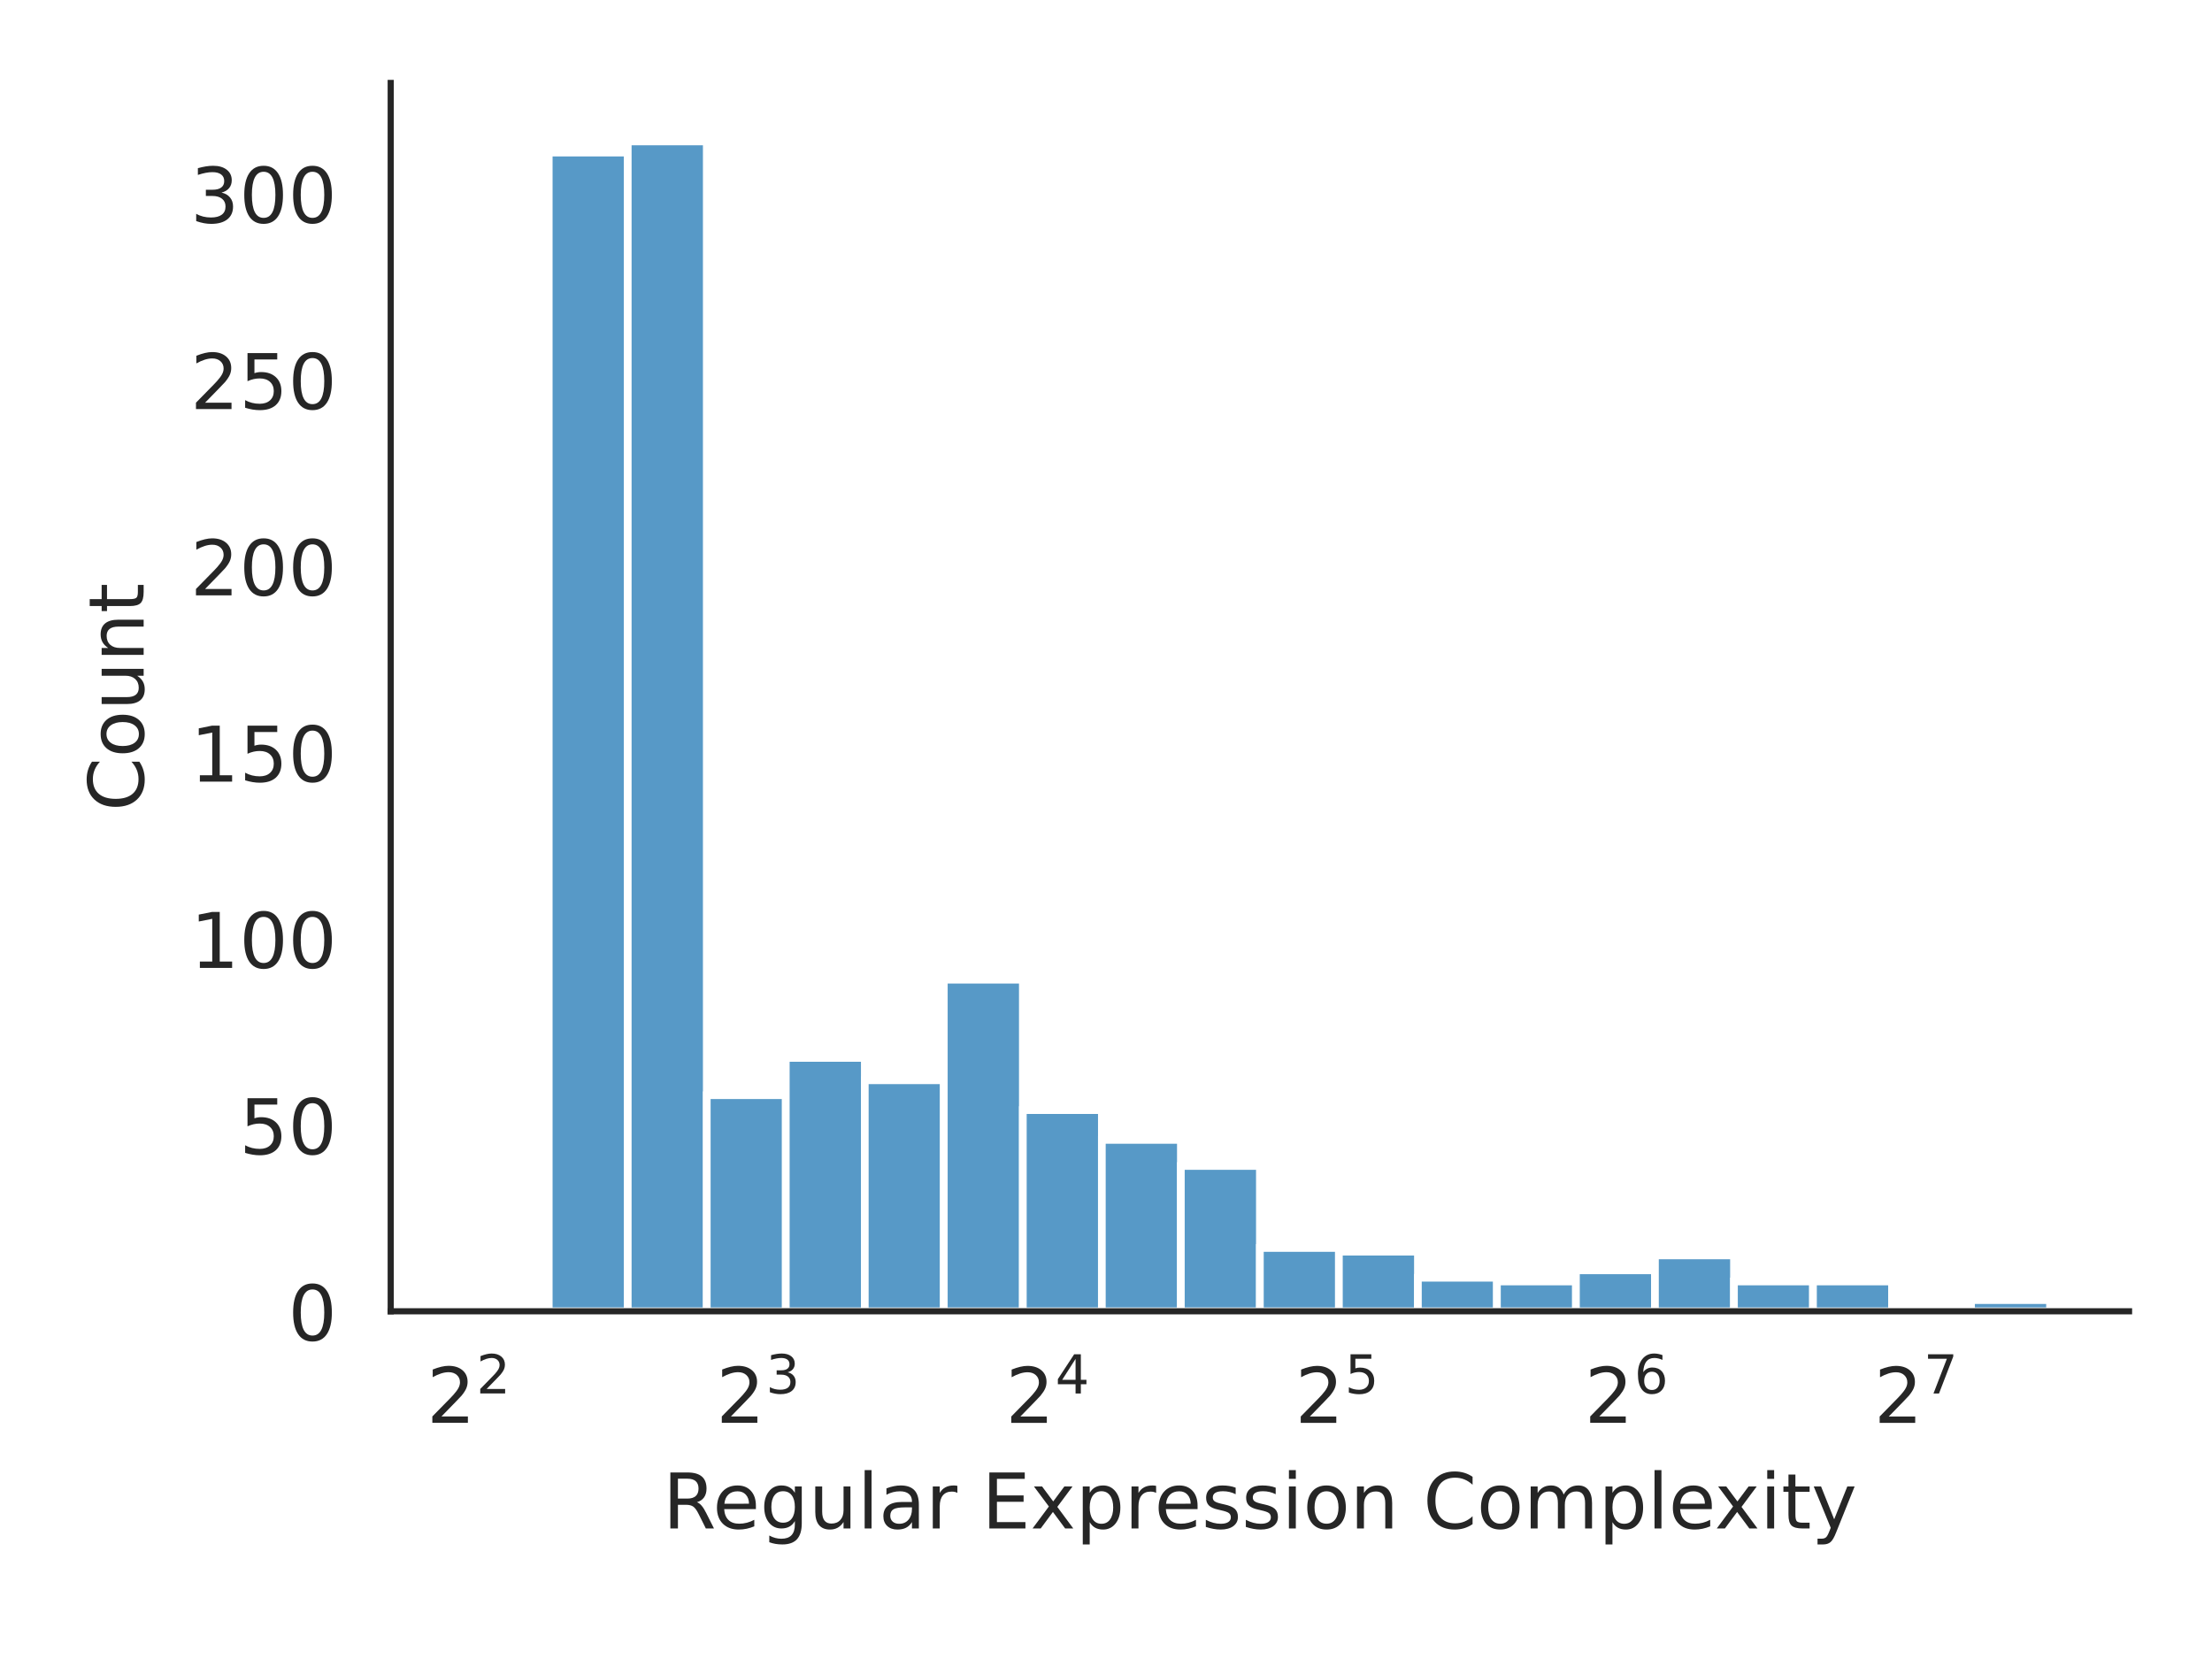
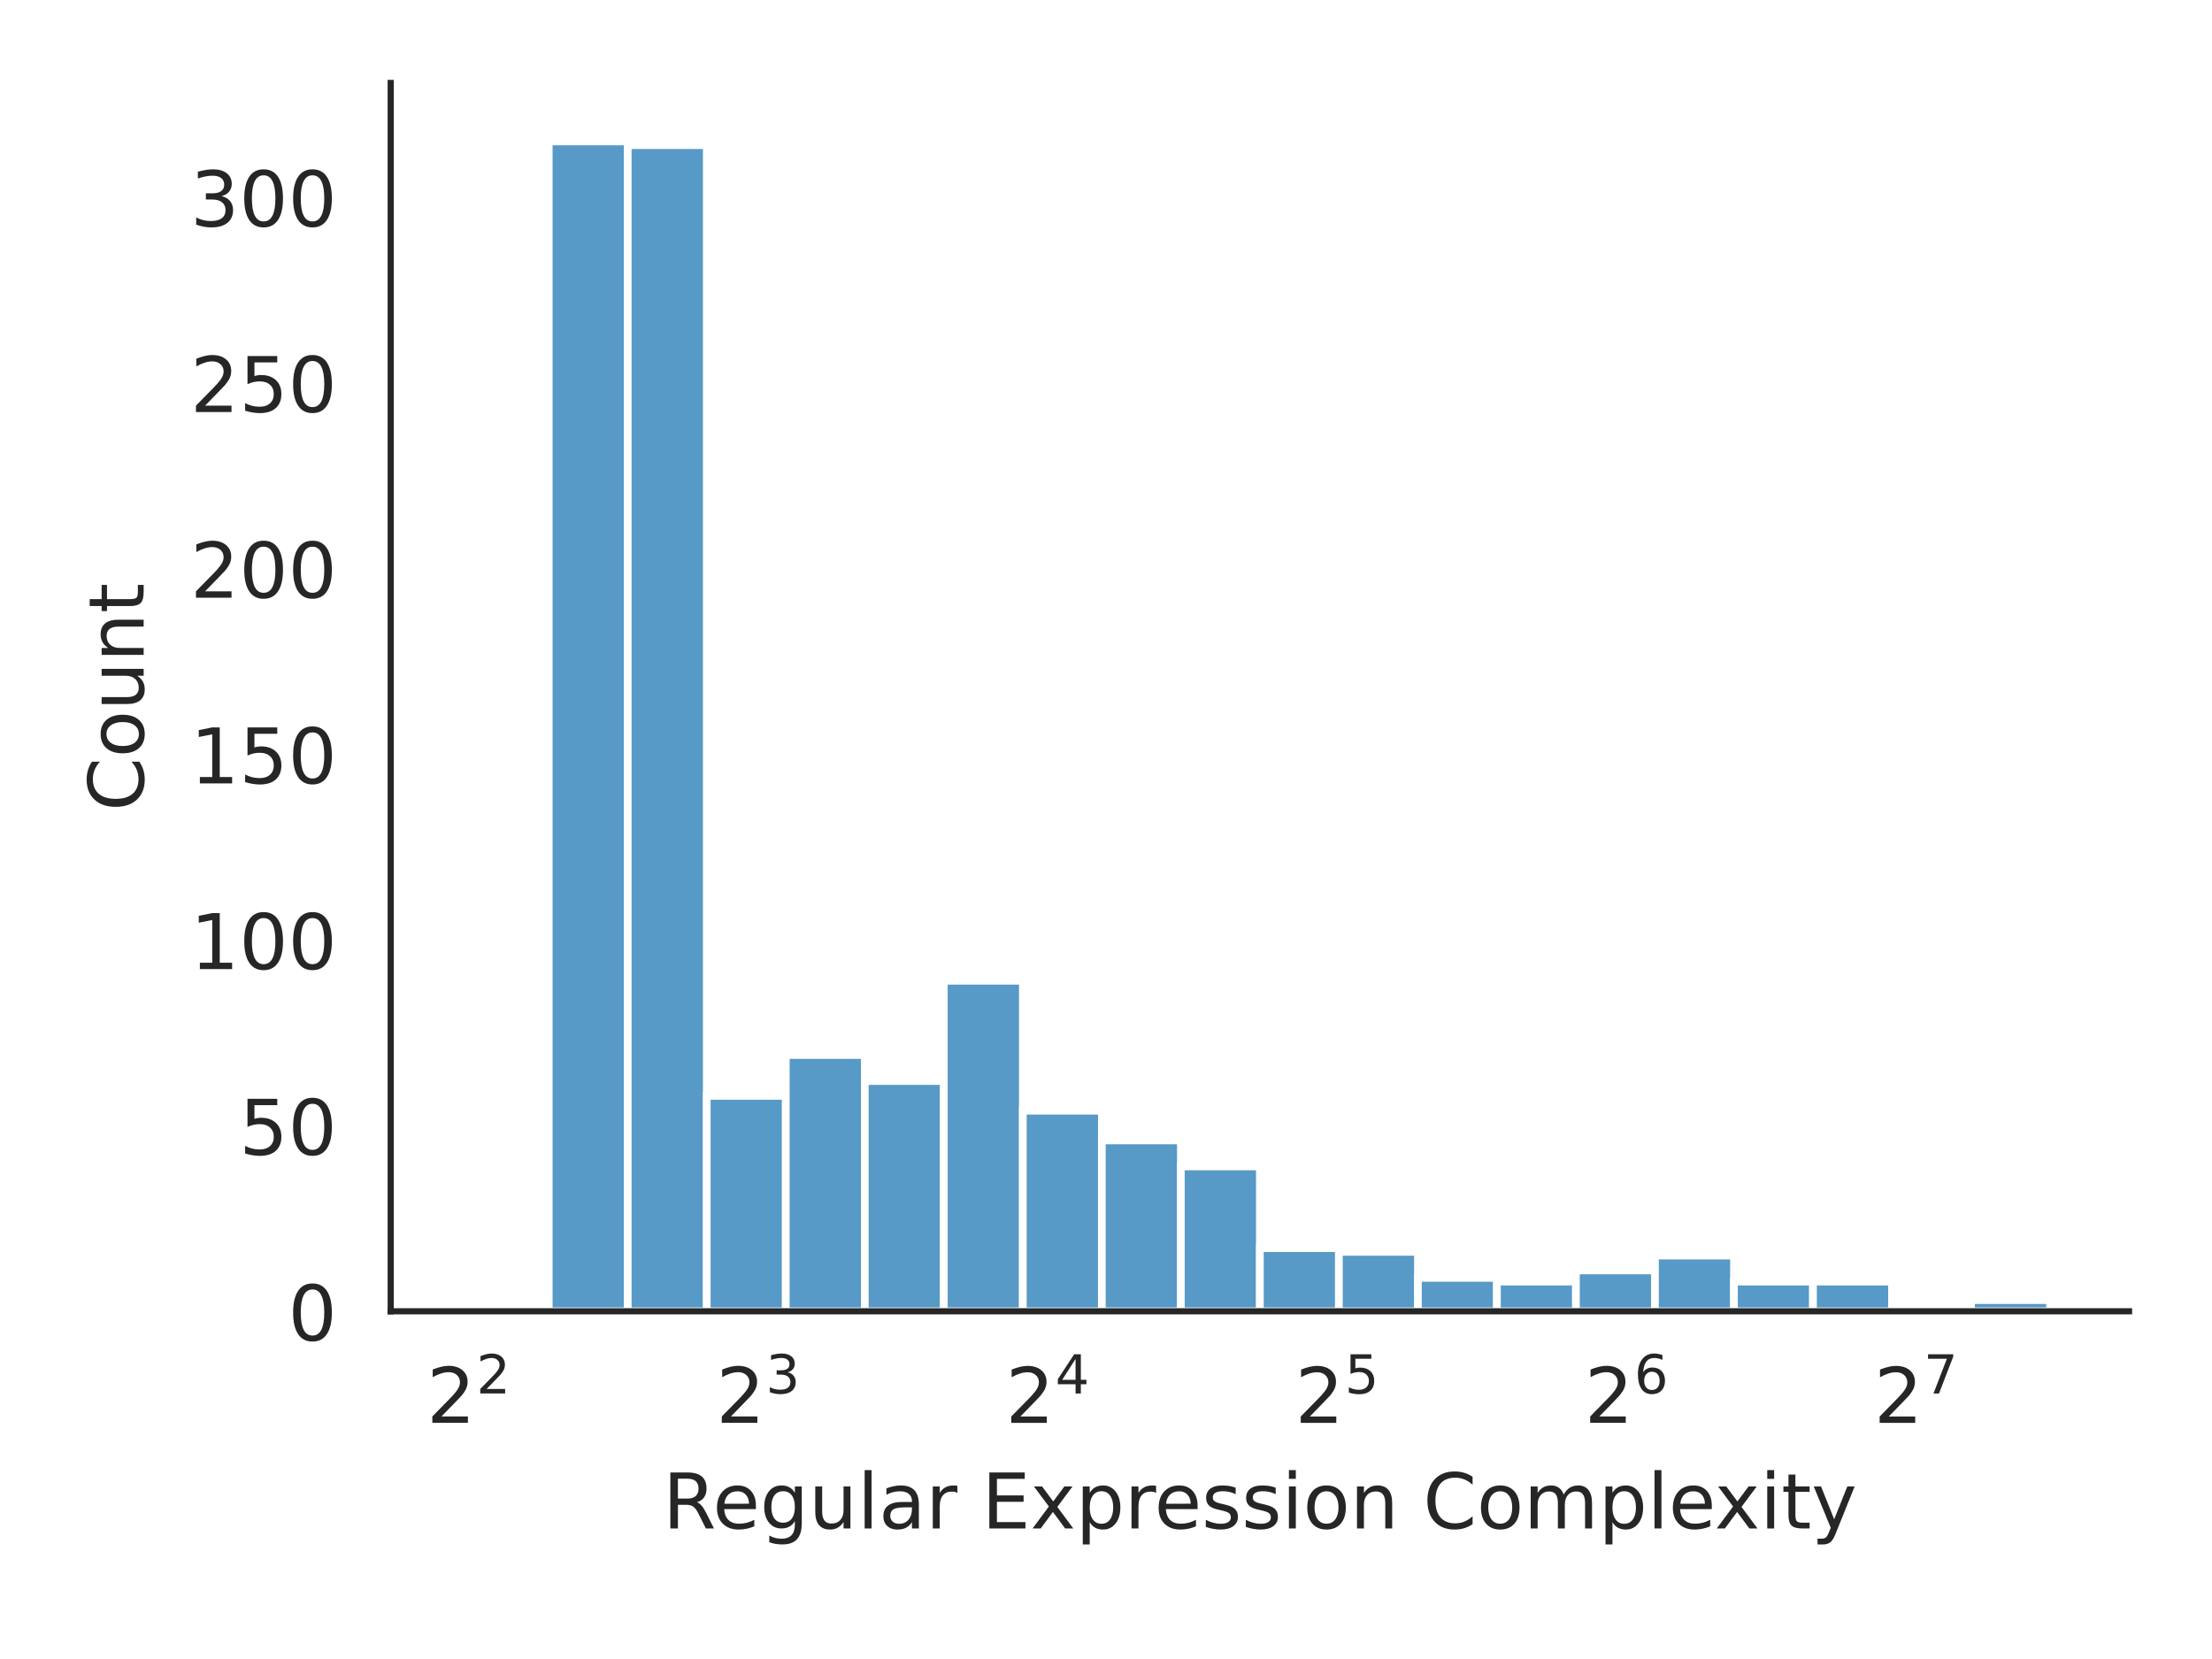
<svg xmlns="http://www.w3.org/2000/svg" xmlns:xlink="http://www.w3.org/1999/xlink" width="288pt" height="216pt" viewBox="0 0 288 216" version="1.1">
  <defs>
    <style type="text/css">*{stroke-linejoin: round; stroke-linecap: butt}</style>
  </defs>
  <g id="figure_1">
    <g id="patch_1">
      <path d="M 0 216  L 288 216  L 288 0  L 0 0  z " style="fill: #ffffff" />
    </g>
    <g id="axes_1">
      <g id="patch_2">
        <path d="M 50.87 170.728  L 277.2 170.728  L 277.2 10.8  L 50.87 10.8  z " style="fill: #ffffff" />
      </g>
      <g id="matplotlib.axis_1">
        <g id="xtick_1">
          <g id="text_1">
            <g style="fill: #262626" transform="translate(55.55773 185.3264)scale(0.1 -0.1)">
              <defs>
                <path id="DejaVuSans-32" d="M 1228 531  L 3431 531  L 3431 0  L 469 0  L 469 531  Q 828 903 1448 1529  Q 2069 2156 2228 2338  Q 2531 2678 2651 2914  Q 2772 3150 2772 3378  Q 2772 3750 2511 3984  Q 2250 4219 1831 4219  Q 1534 4219 1204 4116  Q 875 4013 500 3803  L 500 4441  Q 881 4594 1212 4672  Q 1544 4750 1819 4750  Q 2544 4750 2975 4387  Q 3406 4025 3406 3419  Q 3406 3131 3298 2873  Q 3191 2616 2906 2266  Q 2828 2175 2409 1742  Q 1991 1309 1228 531  z " transform="scale(0.015625)" />
              </defs>
              <use xlink:href="#DejaVuSans-32" transform="translate(0 0.765625)" />
              <use xlink:href="#DejaVuSans-32" transform="translate(64.58008 39.04688)scale(0.7)" />
            </g>
          </g>
        </g>
        <g id="xtick_2">
          <g id="text_2">
            <g style="fill: #262626" transform="translate(93.24563 185.3264)scale(0.1 -0.1)">
              <defs>
                <path id="DejaVuSans-33" d="M 2597 2516  Q 3050 2419 3304 2112  Q 3559 1806 3559 1356  Q 3559 666 3084 287  Q 2609 -91 1734 -91  Q 1441 -91 1130 -33  Q 819 25 488 141  L 488 750  Q 750 597 1062 519  Q 1375 441 1716 441  Q 2309 441 2620 675  Q 2931 909 2931 1356  Q 2931 1769 2642 2001  Q 2353 2234 1838 2234  L 1294 2234  L 1294 2753  L 1863 2753  Q 2328 2753 2575 2939  Q 2822 3125 2822 3475  Q 2822 3834 2567 4026  Q 2313 4219 1838 4219  Q 1578 4219 1281 4162  Q 984 4106 628 3988  L 628 4550  Q 988 4650 1302 4700  Q 1616 4750 1894 4750  Q 2613 4750 3031 4423  Q 3450 4097 3450 3541  Q 3450 3153 3228 2886  Q 3006 2619 2597 2516  z " transform="scale(0.015625)" />
              </defs>
              <use xlink:href="#DejaVuSans-32" transform="translate(0 0.765625)" />
              <use xlink:href="#DejaVuSans-33" transform="translate(64.58008 39.04688)scale(0.7)" />
            </g>
          </g>
        </g>
        <g id="xtick_3">
          <g id="text_3">
            <g style="fill: #262626" transform="translate(130.9335 185.3264)scale(0.1 -0.1)">
              <defs>
                <path id="DejaVuSans-34" d="M 2419 4116  L 825 1625  L 2419 1625  L 2419 4116  z M 2253 4666  L 3047 4666  L 3047 1625  L 3713 1625  L 3713 1100  L 3047 1100  L 3047 0  L 2419 0  L 2419 1100  L 313 1100  L 313 1709  L 2253 4666  z " transform="scale(0.015625)" />
              </defs>
              <use xlink:href="#DejaVuSans-32" transform="translate(0 0.684375)" />
              <use xlink:href="#DejaVuSans-34" transform="translate(64.58008 38.96563)scale(0.7)" />
            </g>
          </g>
        </g>
        <g id="xtick_4">
          <g id="text_4">
            <g style="fill: #262626" transform="translate(168.6214 185.3264)scale(0.1 -0.1)">
              <defs>
                <path id="DejaVuSans-35" d="M 691 4666  L 3169 4666  L 3169 4134  L 1269 4134  L 1269 2991  Q 1406 3038 1543 3061  Q 1681 3084 1819 3084  Q 2600 3084 3056 2656  Q 3513 2228 3513 1497  Q 3513 744 3044 326  Q 2575 -91 1722 -91  Q 1428 -91 1123 -41  Q 819 9 494 109  L 494 744  Q 775 591 1075 516  Q 1375 441 1709 441  Q 2250 441 2565 725  Q 2881 1009 2881 1497  Q 2881 1984 2565 2268  Q 2250 2553 1709 2553  Q 1456 2553 1204 2497  Q 953 2441 691 2322  L 691 4666  z " transform="scale(0.015625)" />
              </defs>
              <use xlink:href="#DejaVuSans-32" transform="translate(0 0.684375)" />
              <use xlink:href="#DejaVuSans-35" transform="translate(64.58008 38.96563)scale(0.7)" />
            </g>
          </g>
        </g>
        <g id="xtick_5">
          <g id="text_5">
            <g style="fill: #262626" transform="translate(206.3094 185.3264)scale(0.1 -0.1)">
              <defs>
                <path id="DejaVuSans-36" d="M 2113 2584  Q 1688 2584 1439 2293  Q 1191 2003 1191 1497  Q 1191 994 1439 701  Q 1688 409 2113 409  Q 2538 409 2786 701  Q 3034 994 3034 1497  Q 3034 2003 2786 2293  Q 2538 2584 2113 2584  z M 3366 4563  L 3366 3988  Q 3128 4100 2886 4159  Q 2644 4219 2406 4219  Q 1781 4219 1451 3797  Q 1122 3375 1075 2522  Q 1259 2794 1537 2939  Q 1816 3084 2150 3084  Q 2853 3084 3261 2657  Q 3669 2231 3669 1497  Q 3669 778 3244 343  Q 2819 -91 2113 -91  Q 1303 -91 875 529  Q 447 1150 447 2328  Q 447 3434 972 4092  Q 1497 4750 2381 4750  Q 2619 4750 2861 4703  Q 3103 4656 3366 4563  z " transform="scale(0.015625)" />
              </defs>
              <use xlink:href="#DejaVuSans-32" transform="translate(0 0.765625)" />
              <use xlink:href="#DejaVuSans-36" transform="translate(64.58008 39.04688)scale(0.7)" />
            </g>
          </g>
        </g>
        <g id="xtick_6">
          <g id="text_6">
            <g style="fill: #262626" transform="translate(243.9973 185.3264)scale(0.1 -0.1)">
              <defs>
                <path id="DejaVuSans-37" d="M 525 4666  L 3525 4666  L 3525 4397  L 1831 0  L 1172 0  L 2766 4134  L 525 4134  L 525 4666  z " transform="scale(0.015625)" />
              </defs>
              <use xlink:href="#DejaVuSans-32" transform="translate(0 0.684375)" />
              <use xlink:href="#DejaVuSans-37" transform="translate(64.58008 38.96563)scale(0.7)" />
            </g>
          </g>
        </g>
        <g id="text_7">
          <g style="fill: #262626" transform="translate(86.29906 199.0046)scale(0.1 -0.1)">
            <defs>
              <path id="DejaVuSans-52" d="M 2841 2188  Q 3044 2119 3236 1894  Q 3428 1669 3622 1275  L 4263 0  L 3584 0  L 2988 1197  Q 2756 1666 2539 1819  Q 2322 1972 1947 1972  L 1259 1972  L 1259 0  L 628 0  L 628 4666  L 2053 4666  Q 2853 4666 3247 4331  Q 3641 3997 3641 3322  Q 3641 2881 3436 2590  Q 3231 2300 2841 2188  z M 1259 4147  L 1259 2491  L 2053 2491  Q 2509 2491 2742 2702  Q 2975 2913 2975 3322  Q 2975 3731 2742 3939  Q 2509 4147 2053 4147  L 1259 4147  z " transform="scale(0.015625)" />
              <path id="DejaVuSans-65" d="M 3597 1894  L 3597 1613  L 953 1613  Q 991 1019 1311 708  Q 1631 397 2203 397  Q 2534 397 2845 478  Q 3156 559 3463 722  L 3463 178  Q 3153 47 2828 -22  Q 2503 -91 2169 -91  Q 1331 -91 842 396  Q 353 884 353 1716  Q 353 2575 817 3079  Q 1281 3584 2069 3584  Q 2775 3584 3186 3129  Q 3597 2675 3597 1894  z M 3022 2063  Q 3016 2534 2758 2815  Q 2500 3097 2075 3097  Q 1594 3097 1305 2825  Q 1016 2553 972 2059  L 3022 2063  z " transform="scale(0.015625)" />
              <path id="DejaVuSans-67" d="M 2906 1791  Q 2906 2416 2648 2759  Q 2391 3103 1925 3103  Q 1463 3103 1205 2759  Q 947 2416 947 1791  Q 947 1169 1205 825  Q 1463 481 1925 481  Q 2391 481 2648 825  Q 2906 1169 2906 1791  z M 3481 434  Q 3481 -459 3084 -895  Q 2688 -1331 1869 -1331  Q 1566 -1331 1297 -1286  Q 1028 -1241 775 -1147  L 775 -588  Q 1028 -725 1275 -790  Q 1522 -856 1778 -856  Q 2344 -856 2625 -561  Q 2906 -266 2906 331  L 2906 616  Q 2728 306 2450 153  Q 2172 0 1784 0  Q 1141 0 747 490  Q 353 981 353 1791  Q 353 2603 747 3093  Q 1141 3584 1784 3584  Q 2172 3584 2450 3431  Q 2728 3278 2906 2969  L 2906 3500  L 3481 3500  L 3481 434  z " transform="scale(0.015625)" />
              <path id="DejaVuSans-75" d="M 544 1381  L 544 3500  L 1119 3500  L 1119 1403  Q 1119 906 1312 657  Q 1506 409 1894 409  Q 2359 409 2629 706  Q 2900 1003 2900 1516  L 2900 3500  L 3475 3500  L 3475 0  L 2900 0  L 2900 538  Q 2691 219 2414 64  Q 2138 -91 1772 -91  Q 1169 -91 856 284  Q 544 659 544 1381  z M 1991 3584  L 1991 3584  z " transform="scale(0.015625)" />
              <path id="DejaVuSans-6c" d="M 603 4863  L 1178 4863  L 1178 0  L 603 0  L 603 4863  z " transform="scale(0.015625)" />
              <path id="DejaVuSans-61" d="M 2194 1759  Q 1497 1759 1228 1600  Q 959 1441 959 1056  Q 959 750 1161 570  Q 1363 391 1709 391  Q 2188 391 2477 730  Q 2766 1069 2766 1631  L 2766 1759  L 2194 1759  z M 3341 1997  L 3341 0  L 2766 0  L 2766 531  Q 2569 213 2275 61  Q 1981 -91 1556 -91  Q 1019 -91 701 211  Q 384 513 384 1019  Q 384 1609 779 1909  Q 1175 2209 1959 2209  L 2766 2209  L 2766 2266  Q 2766 2663 2505 2880  Q 2244 3097 1772 3097  Q 1472 3097 1187 3025  Q 903 2953 641 2809  L 641 3341  Q 956 3463 1253 3523  Q 1550 3584 1831 3584  Q 2591 3584 2966 3190  Q 3341 2797 3341 1997  z " transform="scale(0.015625)" />
              <path id="DejaVuSans-72" d="M 2631 2963  Q 2534 3019 2420 3045  Q 2306 3072 2169 3072  Q 1681 3072 1420 2755  Q 1159 2438 1159 1844  L 1159 0  L 581 0  L 581 3500  L 1159 3500  L 1159 2956  Q 1341 3275 1631 3429  Q 1922 3584 2338 3584  Q 2397 3584 2469 3576  Q 2541 3569 2628 3553  L 2631 2963  z " transform="scale(0.015625)" />
              <path id="DejaVuSans-20" transform="scale(0.015625)" />
              <path id="DejaVuSans-45" d="M 628 4666  L 3578 4666  L 3578 4134  L 1259 4134  L 1259 2753  L 3481 2753  L 3481 2222  L 1259 2222  L 1259 531  L 3634 531  L 3634 0  L 628 0  L 628 4666  z " transform="scale(0.015625)" />
              <path id="DejaVuSans-78" d="M 3513 3500  L 2247 1797  L 3578 0  L 2900 0  L 1881 1375  L 863 0  L 184 0  L 1544 1831  L 300 3500  L 978 3500  L 1906 2253  L 2834 3500  L 3513 3500  z " transform="scale(0.015625)" />
              <path id="DejaVuSans-70" d="M 1159 525  L 1159 -1331  L 581 -1331  L 581 3500  L 1159 3500  L 1159 2969  Q 1341 3281 1617 3432  Q 1894 3584 2278 3584  Q 2916 3584 3314 3078  Q 3713 2572 3713 1747  Q 3713 922 3314 415  Q 2916 -91 2278 -91  Q 1894 -91 1617 61  Q 1341 213 1159 525  z M 3116 1747  Q 3116 2381 2855 2742  Q 2594 3103 2138 3103  Q 1681 3103 1420 2742  Q 1159 2381 1159 1747  Q 1159 1113 1420 752  Q 1681 391 2138 391  Q 2594 391 2855 752  Q 3116 1113 3116 1747  z " transform="scale(0.015625)" />
              <path id="DejaVuSans-73" d="M 2834 3397  L 2834 2853  Q 2591 2978 2328 3040  Q 2066 3103 1784 3103  Q 1356 3103 1142 2972  Q 928 2841 928 2578  Q 928 2378 1081 2264  Q 1234 2150 1697 2047  L 1894 2003  Q 2506 1872 2764 1633  Q 3022 1394 3022 966  Q 3022 478 2636 193  Q 2250 -91 1575 -91  Q 1294 -91 989 -36  Q 684 19 347 128  L 347 722  Q 666 556 975 473  Q 1284 391 1588 391  Q 1994 391 2212 530  Q 2431 669 2431 922  Q 2431 1156 2273 1281  Q 2116 1406 1581 1522  L 1381 1569  Q 847 1681 609 1914  Q 372 2147 372 2553  Q 372 3047 722 3315  Q 1072 3584 1716 3584  Q 2034 3584 2315 3537  Q 2597 3491 2834 3397  z " transform="scale(0.015625)" />
              <path id="DejaVuSans-69" d="M 603 3500  L 1178 3500  L 1178 0  L 603 0  L 603 3500  z M 603 4863  L 1178 4863  L 1178 4134  L 603 4134  L 603 4863  z " transform="scale(0.015625)" />
              <path id="DejaVuSans-6f" d="M 1959 3097  Q 1497 3097 1228 2736  Q 959 2375 959 1747  Q 959 1119 1226 758  Q 1494 397 1959 397  Q 2419 397 2687 759  Q 2956 1122 2956 1747  Q 2956 2369 2687 2733  Q 2419 3097 1959 3097  z M 1959 3584  Q 2709 3584 3137 3096  Q 3566 2609 3566 1747  Q 3566 888 3137 398  Q 2709 -91 1959 -91  Q 1206 -91 779 398  Q 353 888 353 1747  Q 353 2609 779 3096  Q 1206 3584 1959 3584  z " transform="scale(0.015625)" />
              <path id="DejaVuSans-6e" d="M 3513 2113  L 3513 0  L 2938 0  L 2938 2094  Q 2938 2591 2744 2837  Q 2550 3084 2163 3084  Q 1697 3084 1428 2787  Q 1159 2491 1159 1978  L 1159 0  L 581 0  L 581 3500  L 1159 3500  L 1159 2956  Q 1366 3272 1645 3428  Q 1925 3584 2291 3584  Q 2894 3584 3203 3211  Q 3513 2838 3513 2113  z " transform="scale(0.015625)" />
              <path id="DejaVuSans-43" d="M 4122 4306  L 4122 3641  Q 3803 3938 3442 4084  Q 3081 4231 2675 4231  Q 1875 4231 1450 3742  Q 1025 3253 1025 2328  Q 1025 1406 1450 917  Q 1875 428 2675 428  Q 3081 428 3442 575  Q 3803 722 4122 1019  L 4122 359  Q 3791 134 3420 21  Q 3050 -91 2638 -91  Q 1578 -91 968 557  Q 359 1206 359 2328  Q 359 3453 968 4101  Q 1578 4750 2638 4750  Q 3056 4750 3426 4639  Q 3797 4528 4122 4306  z " transform="scale(0.015625)" />
              <path id="DejaVuSans-6d" d="M 3328 2828  Q 3544 3216 3844 3400  Q 4144 3584 4550 3584  Q 5097 3584 5394 3201  Q 5691 2819 5691 2113  L 5691 0  L 5113 0  L 5113 2094  Q 5113 2597 4934 2840  Q 4756 3084 4391 3084  Q 3944 3084 3684 2787  Q 3425 2491 3425 1978  L 3425 0  L 2847 0  L 2847 2094  Q 2847 2600 2669 2842  Q 2491 3084 2119 3084  Q 1678 3084 1418 2786  Q 1159 2488 1159 1978  L 1159 0  L 581 0  L 581 3500  L 1159 3500  L 1159 2956  Q 1356 3278 1631 3431  Q 1906 3584 2284 3584  Q 2666 3584 2933 3390  Q 3200 3197 3328 2828  z " transform="scale(0.015625)" />
              <path id="DejaVuSans-74" d="M 1172 4494  L 1172 3500  L 2356 3500  L 2356 3053  L 1172 3053  L 1172 1153  Q 1172 725 1289 603  Q 1406 481 1766 481  L 2356 481  L 2356 0  L 1766 0  Q 1100 0 847 248  Q 594 497 594 1153  L 594 3053  L 172 3053  L 172 3500  L 594 3500  L 594 4494  L 1172 4494  z " transform="scale(0.015625)" />
              <path id="DejaVuSans-79" d="M 2059 -325  Q 1816 -950 1584 -1140  Q 1353 -1331 966 -1331  L 506 -1331  L 506 -850  L 844 -850  Q 1081 -850 1212 -737  Q 1344 -625 1503 -206  L 1606 56  L 191 3500  L 800 3500  L 1894 763  L 2988 3500  L 3597 3500  L 2059 -325  z " transform="scale(0.015625)" />
            </defs>
            <use xlink:href="#DejaVuSans-52" />
            <use xlink:href="#DejaVuSans-65" x="64.982" />
            <use xlink:href="#DejaVuSans-67" x="126.506" />
            <use xlink:href="#DejaVuSans-75" x="189.982" />
            <use xlink:href="#DejaVuSans-6c" x="253.361" />
            <use xlink:href="#DejaVuSans-61" x="281.145" />
            <use xlink:href="#DejaVuSans-72" x="342.424" />
            <use xlink:href="#DejaVuSans-20" x="383.537" />
            <use xlink:href="#DejaVuSans-45" x="415.324" />
            <use xlink:href="#DejaVuSans-78" x="478.508" />
            <use xlink:href="#DejaVuSans-70" x="537.688" />
            <use xlink:href="#DejaVuSans-72" x="601.164" />
            <use xlink:href="#DejaVuSans-65" x="640.027" />
            <use xlink:href="#DejaVuSans-73" x="701.551" />
            <use xlink:href="#DejaVuSans-73" x="753.65" />
            <use xlink:href="#DejaVuSans-69" x="805.75" />
            <use xlink:href="#DejaVuSans-6f" x="833.533" />
            <use xlink:href="#DejaVuSans-6e" x="894.715" />
            <use xlink:href="#DejaVuSans-20" x="958.094" />
            <use xlink:href="#DejaVuSans-43" x="989.881" />
            <use xlink:href="#DejaVuSans-6f" x="1059.705" />
            <use xlink:href="#DejaVuSans-6d" x="1120.887" />
            <use xlink:href="#DejaVuSans-70" x="1218.299" />
            <use xlink:href="#DejaVuSans-6c" x="1281.775" />
            <use xlink:href="#DejaVuSans-65" x="1309.559" />
            <use xlink:href="#DejaVuSans-78" x="1369.332" />
            <use xlink:href="#DejaVuSans-69" x="1428.512" />
            <use xlink:href="#DejaVuSans-74" x="1456.295" />
            <use xlink:href="#DejaVuSans-79" x="1495.504" />
          </g>
        </g>
      </g>
      <g id="matplotlib.axis_2">
        <g id="ytick_1">
          <g id="text_8">
            <g style="fill: #262626" transform="translate(37.5075 174.5272)scale(0.1 -0.1)">
              <defs>
                <path id="DejaVuSans-30" d="M 2034 4250  Q 1547 4250 1301 3770  Q 1056 3291 1056 2328  Q 1056 1369 1301 889  Q 1547 409 2034 409  Q 2525 409 2770 889  Q 3016 1369 3016 2328  Q 3016 3291 2770 3770  Q 2525 4250 2034 4250  z M 2034 4750  Q 2819 4750 3233 4129  Q 3647 3509 3647 2328  Q 3647 1150 3233 529  Q 2819 -91 2034 -91  Q 1250 -91 836 529  Q 422 1150 422 2328  Q 422 3509 836 4129  Q 1250 4750 2034 4750  z " transform="scale(0.015625)" />
              </defs>
              <use xlink:href="#DejaVuSans-30" />
            </g>
          </g>
        </g>
        <g id="ytick_2">
          <g id="text_9">
-             <g style="fill: #262626" transform="translate(31.145 150.2737)scale(0.1 -0.1)">
+             <g style="fill: #262626" transform="translate(31.145 150.3507)scale(0.1 -0.1)">
              <use xlink:href="#DejaVuSans-35" />
              <use xlink:href="#DejaVuSans-30" x="63.623" />
            </g>
          </g>
        </g>
        <g id="ytick_3">
          <g id="text_10">
-             <g style="fill: #262626" transform="translate(24.7825 126.0201)scale(0.1 -0.1)">
+             <g style="fill: #262626" transform="translate(24.7825 126.1741)scale(0.1 -0.1)">
              <defs>
                <path id="DejaVuSans-31" d="M 794 531  L 1825 531  L 1825 4091  L 703 3866  L 703 4441  L 1819 4666  L 2450 4666  L 2450 531  L 3481 531  L 3481 0  L 794 0  L 794 531  z " transform="scale(0.015625)" />
              </defs>
              <use xlink:href="#DejaVuSans-31" />
              <use xlink:href="#DejaVuSans-30" x="63.623" />
              <use xlink:href="#DejaVuSans-30" x="127.246" />
            </g>
          </g>
        </g>
        <g id="ytick_4">
          <g id="text_11">
-             <g style="fill: #262626" transform="translate(24.7825 101.7665)scale(0.1 -0.1)">
+             <g style="fill: #262626" transform="translate(24.7825 101.9975)scale(0.1 -0.1)">
              <use xlink:href="#DejaVuSans-31" />
              <use xlink:href="#DejaVuSans-35" x="63.623" />
              <use xlink:href="#DejaVuSans-30" x="127.246" />
            </g>
          </g>
        </g>
        <g id="ytick_5">
          <g id="text_12">
-             <g style="fill: #262626" transform="translate(24.7825 77.51296)scale(0.1 -0.1)">
+             <g style="fill: #262626" transform="translate(24.7825 77.82094)scale(0.1 -0.1)">
              <use xlink:href="#DejaVuSans-32" />
              <use xlink:href="#DejaVuSans-30" x="63.623" />
              <use xlink:href="#DejaVuSans-30" x="127.246" />
            </g>
          </g>
        </g>
        <g id="ytick_6">
          <g id="text_13">
-             <g style="fill: #262626" transform="translate(24.7825 53.2594)scale(0.1 -0.1)">
+             <g style="fill: #262626" transform="translate(24.7825 53.64438)scale(0.1 -0.1)">
              <use xlink:href="#DejaVuSans-32" />
              <use xlink:href="#DejaVuSans-35" x="63.623" />
              <use xlink:href="#DejaVuSans-30" x="127.246" />
            </g>
          </g>
        </g>
        <g id="ytick_7">
          <g id="text_14">
-             <g style="fill: #262626" transform="translate(24.7825 29.00584)scale(0.1 -0.1)">
+             <g style="fill: #262626" transform="translate(24.7825 29.46781)scale(0.1 -0.1)">
              <use xlink:href="#DejaVuSans-33" />
              <use xlink:href="#DejaVuSans-30" x="63.623" />
              <use xlink:href="#DejaVuSans-30" x="127.246" />
            </g>
          </g>
        </g>
        <g id="text_15">
          <g style="fill: #262626" transform="translate(18.70281 105.6124)rotate(-90)scale(0.1 -0.1)">
            <use xlink:href="#DejaVuSans-43" />
            <use xlink:href="#DejaVuSans-6f" x="69.824" />
            <use xlink:href="#DejaVuSans-75" x="131.006" />
            <use xlink:href="#DejaVuSans-6e" x="194.385" />
            <use xlink:href="#DejaVuSans-74" x="257.764" />
          </g>
        </g>
      </g>
      <g id="patch_3">
-         <path d="M 61.158 170.728  L 71.445 170.728  L 71.445 169.758  L 61.158 169.758  z " clip-path="url(#p58f02df5b8)" style="fill: #1f77b4; fill-opacity: 0.75; stroke: #ffffff; stroke-linejoin: miter" />
+         <path d="M 61.158 170.728  L 71.445 170.728  L 71.445 169.761  L 61.158 169.761  z " clip-path="url(#p58f02df5b8)" style="fill: #1f77b4; fill-opacity: 0.75; stroke: #ffffff; stroke-linejoin: miter" />
      </g>
      <g id="patch_4">
-         <path d="M 71.445 170.728  L 81.733 170.728  L 81.733 19.871  L 71.445 19.871  z " clip-path="url(#p58f02df5b8)" style="fill: #1f77b4; fill-opacity: 0.75; stroke: #ffffff; stroke-linejoin: miter" />
+         <path d="M 71.445 170.728  L 81.733 170.728  L 81.733 18.416  L 71.445 18.416  z " clip-path="url(#p58f02df5b8)" style="fill: #1f77b4; fill-opacity: 0.75; stroke: #ffffff; stroke-linejoin: miter" />
      </g>
      <g id="patch_5">
-         <path d="M 81.733 170.728  L 92.021 170.728  L 92.021 18.416  L 81.733 18.416  z " clip-path="url(#p58f02df5b8)" style="fill: #1f77b4; fill-opacity: 0.75; stroke: #ffffff; stroke-linejoin: miter" />
+         <path d="M 81.733 170.728  L 92.021 170.728  L 92.021 18.899  L 81.733 18.899  z " clip-path="url(#p58f02df5b8)" style="fill: #1f77b4; fill-opacity: 0.75; stroke: #ffffff; stroke-linejoin: miter" />
      </g>
      <g id="patch_6">
-         <path d="M 92.021 170.728  L 102.309 170.728  L 102.309 142.594  L 92.021 142.594  z " clip-path="url(#p58f02df5b8)" style="fill: #1f77b4; fill-opacity: 0.75; stroke: #ffffff; stroke-linejoin: miter" />
+         <path d="M 92.021 170.728  L 102.309 170.728  L 102.309 142.683  L 92.021 142.683  z " clip-path="url(#p58f02df5b8)" style="fill: #1f77b4; fill-opacity: 0.75; stroke: #ffffff; stroke-linejoin: miter" />
      </g>
      <g id="patch_7">
-         <path d="M 102.309 170.728  L 112.596 170.728  L 112.596 137.743  L 102.309 137.743  z " clip-path="url(#p58f02df5b8)" style="fill: #1f77b4; fill-opacity: 0.75; stroke: #ffffff; stroke-linejoin: miter" />
+         <path d="M 102.309 170.728  L 112.596 170.728  L 112.596 137.364  L 102.309 137.364  z " clip-path="url(#p58f02df5b8)" style="fill: #1f77b4; fill-opacity: 0.75; stroke: #ffffff; stroke-linejoin: miter" />
      </g>
      <g id="patch_8">
-         <path d="M 112.596 170.728  L 122.884 170.728  L 122.884 140.654  L 112.596 140.654  z " clip-path="url(#p58f02df5b8)" style="fill: #1f77b4; fill-opacity: 0.75; stroke: #ffffff; stroke-linejoin: miter" />
+         <path d="M 112.596 170.728  L 122.884 170.728  L 122.884 140.749  L 112.596 140.749  z " clip-path="url(#p58f02df5b8)" style="fill: #1f77b4; fill-opacity: 0.75; stroke: #ffffff; stroke-linejoin: miter" />
      </g>
      <g id="patch_9">
-         <path d="M 122.884 170.728  L 133.172 170.728  L 133.172 127.557  L 122.884 127.557  z " clip-path="url(#p58f02df5b8)" style="fill: #1f77b4; fill-opacity: 0.75; stroke: #ffffff; stroke-linejoin: miter" />
+         <path d="M 122.884 170.728  L 133.172 170.728  L 133.172 127.694  L 122.884 127.694  z " clip-path="url(#p58f02df5b8)" style="fill: #1f77b4; fill-opacity: 0.75; stroke: #ffffff; stroke-linejoin: miter" />
      </g>
      <g id="patch_10">
-         <path d="M 133.172 170.728  L 143.46 170.728  L 143.46 144.534  L 133.172 144.534  z " clip-path="url(#p58f02df5b8)" style="fill: #1f77b4; fill-opacity: 0.75; stroke: #ffffff; stroke-linejoin: miter" />
+         <path d="M 133.172 170.728  L 143.46 170.728  L 143.46 144.617  L 133.172 144.617  z " clip-path="url(#p58f02df5b8)" style="fill: #1f77b4; fill-opacity: 0.75; stroke: #ffffff; stroke-linejoin: miter" />
      </g>
      <g id="patch_11">
-         <path d="M 143.46 170.728  L 153.747 170.728  L 153.747 148.415  L 143.46 148.415  z " clip-path="url(#p58f02df5b8)" style="fill: #1f77b4; fill-opacity: 0.75; stroke: #ffffff; stroke-linejoin: miter" />
+         <path d="M 143.46 170.728  L 153.747 170.728  L 153.747 148.486  L 143.46 148.486  z " clip-path="url(#p58f02df5b8)" style="fill: #1f77b4; fill-opacity: 0.75; stroke: #ffffff; stroke-linejoin: miter" />
      </g>
      <g id="patch_12">
-         <path d="M 153.747 170.728  L 164.035 170.728  L 164.035 151.81  L 153.747 151.81  z " clip-path="url(#p58f02df5b8)" style="fill: #1f77b4; fill-opacity: 0.75; stroke: #ffffff; stroke-linejoin: miter" />
+         <path d="M 153.747 170.728  L 164.035 170.728  L 164.035 151.87  L 153.747 151.87  z " clip-path="url(#p58f02df5b8)" style="fill: #1f77b4; fill-opacity: 0.75; stroke: #ffffff; stroke-linejoin: miter" />
      </g>
      <g id="patch_13">
-         <path d="M 164.035 170.728  L 174.323 170.728  L 174.323 162.482  L 164.035 162.482  z " clip-path="url(#p58f02df5b8)" style="fill: #1f77b4; fill-opacity: 0.75; stroke: #ffffff; stroke-linejoin: miter" />
+         <path d="M 164.035 170.728  L 174.323 170.728  L 174.323 162.508  L 164.035 162.508  z " clip-path="url(#p58f02df5b8)" style="fill: #1f77b4; fill-opacity: 0.75; stroke: #ffffff; stroke-linejoin: miter" />
      </g>
      <g id="patch_14">
-         <path d="M 174.323 170.728  L 184.61 170.728  L 184.61 162.967  L 174.323 162.967  z " clip-path="url(#p58f02df5b8)" style="fill: #1f77b4; fill-opacity: 0.75; stroke: #ffffff; stroke-linejoin: miter" />
+         <path d="M 174.323 170.728  L 184.61 170.728  L 184.61 162.991  L 174.323 162.991  z " clip-path="url(#p58f02df5b8)" style="fill: #1f77b4; fill-opacity: 0.75; stroke: #ffffff; stroke-linejoin: miter" />
      </g>
      <g id="patch_15">
-         <path d="M 184.61 170.728  L 194.898 170.728  L 194.898 166.362  L 184.61 166.362  z " clip-path="url(#p58f02df5b8)" style="fill: #1f77b4; fill-opacity: 0.75; stroke: #ffffff; stroke-linejoin: miter" />
+         <path d="M 184.61 170.728  L 194.898 170.728  L 194.898 166.376  L 184.61 166.376  z " clip-path="url(#p58f02df5b8)" style="fill: #1f77b4; fill-opacity: 0.75; stroke: #ffffff; stroke-linejoin: miter" />
      </g>
      <g id="patch_16">
-         <path d="M 194.898 170.728  L 205.186 170.728  L 205.186 166.847  L 194.898 166.847  z " clip-path="url(#p58f02df5b8)" style="fill: #1f77b4; fill-opacity: 0.75; stroke: #ffffff; stroke-linejoin: miter" />
+         <path d="M 194.898 170.728  L 205.186 170.728  L 205.186 166.86  L 194.898 166.86  z " clip-path="url(#p58f02df5b8)" style="fill: #1f77b4; fill-opacity: 0.75; stroke: #ffffff; stroke-linejoin: miter" />
      </g>
      <g id="patch_17">
-         <path d="M 205.186 170.728  L 215.474 170.728  L 215.474 165.392  L 205.186 165.392  z " clip-path="url(#p58f02df5b8)" style="fill: #1f77b4; fill-opacity: 0.75; stroke: #ffffff; stroke-linejoin: miter" />
+         <path d="M 205.186 170.728  L 215.474 170.728  L 215.474 165.409  L 205.186 165.409  z " clip-path="url(#p58f02df5b8)" style="fill: #1f77b4; fill-opacity: 0.75; stroke: #ffffff; stroke-linejoin: miter" />
      </g>
      <g id="patch_18">
-         <path d="M 215.474 170.728  L 225.761 170.728  L 225.761 163.452  L 215.474 163.452  z " clip-path="url(#p58f02df5b8)" style="fill: #1f77b4; fill-opacity: 0.75; stroke: #ffffff; stroke-linejoin: miter" />
+         <path d="M 215.474 170.728  L 225.761 170.728  L 225.761 163.475  L 215.474 163.475  z " clip-path="url(#p58f02df5b8)" style="fill: #1f77b4; fill-opacity: 0.75; stroke: #ffffff; stroke-linejoin: miter" />
      </g>
      <g id="patch_19">
-         <path d="M 225.761 170.728  L 236.049 170.728  L 236.049 166.847  L 225.761 166.847  z " clip-path="url(#p58f02df5b8)" style="fill: #1f77b4; fill-opacity: 0.75; stroke: #ffffff; stroke-linejoin: miter" />
+         <path d="M 225.761 170.728  L 236.049 170.728  L 236.049 166.86  L 225.761 166.86  z " clip-path="url(#p58f02df5b8)" style="fill: #1f77b4; fill-opacity: 0.75; stroke: #ffffff; stroke-linejoin: miter" />
      </g>
      <g id="patch_20">
-         <path d="M 236.049 170.728  L 246.337 170.728  L 246.337 166.847  L 236.049 166.847  z " clip-path="url(#p58f02df5b8)" style="fill: #1f77b4; fill-opacity: 0.75; stroke: #ffffff; stroke-linejoin: miter" />
+         <path d="M 236.049 170.728  L 246.337 170.728  L 246.337 166.86  L 236.049 166.86  z " clip-path="url(#p58f02df5b8)" style="fill: #1f77b4; fill-opacity: 0.75; stroke: #ffffff; stroke-linejoin: miter" />
      </g>
      <g id="patch_21">
-         <path d="M 246.337 170.728  L 256.625 170.728  L 256.625 170.243  L 246.337 170.243  z " clip-path="url(#p58f02df5b8)" style="fill: #1f77b4; fill-opacity: 0.75; stroke: #ffffff; stroke-linejoin: miter" />
+         <path d="M 246.337 170.728  L 256.625 170.728  L 256.625 170.244  L 246.337 170.244  z " clip-path="url(#p58f02df5b8)" style="fill: #1f77b4; fill-opacity: 0.75; stroke: #ffffff; stroke-linejoin: miter" />
      </g>
      <g id="patch_22">
-         <path d="M 256.625 170.728  L 266.912 170.728  L 266.912 169.273  L 256.625 169.273  z " clip-path="url(#p58f02df5b8)" style="fill: #1f77b4; fill-opacity: 0.75; stroke: #ffffff; stroke-linejoin: miter" />
+         <path d="M 256.625 170.728  L 266.912 170.728  L 266.912 169.277  L 256.625 169.277  z " clip-path="url(#p58f02df5b8)" style="fill: #1f77b4; fill-opacity: 0.75; stroke: #ffffff; stroke-linejoin: miter" />
      </g>
      <g id="patch_23">
        <path d="M 50.87 170.728  L 50.87 10.8  " style="fill: none; stroke: #262626; stroke-width: 0.8; stroke-linejoin: miter; stroke-linecap: square" />
      </g>
      <g id="patch_24">
        <path d="M 50.87 170.728  L 277.2 170.728  " style="fill: none; stroke: #262626; stroke-width: 0.8; stroke-linejoin: miter; stroke-linecap: square" />
      </g>
    </g>
  </g>
  <defs>
    <clipPath id="p58f02df5b8">
      <rect x="50.87" y="10.8" width="226.33" height="159.928" />
    </clipPath>
  </defs>
</svg>
